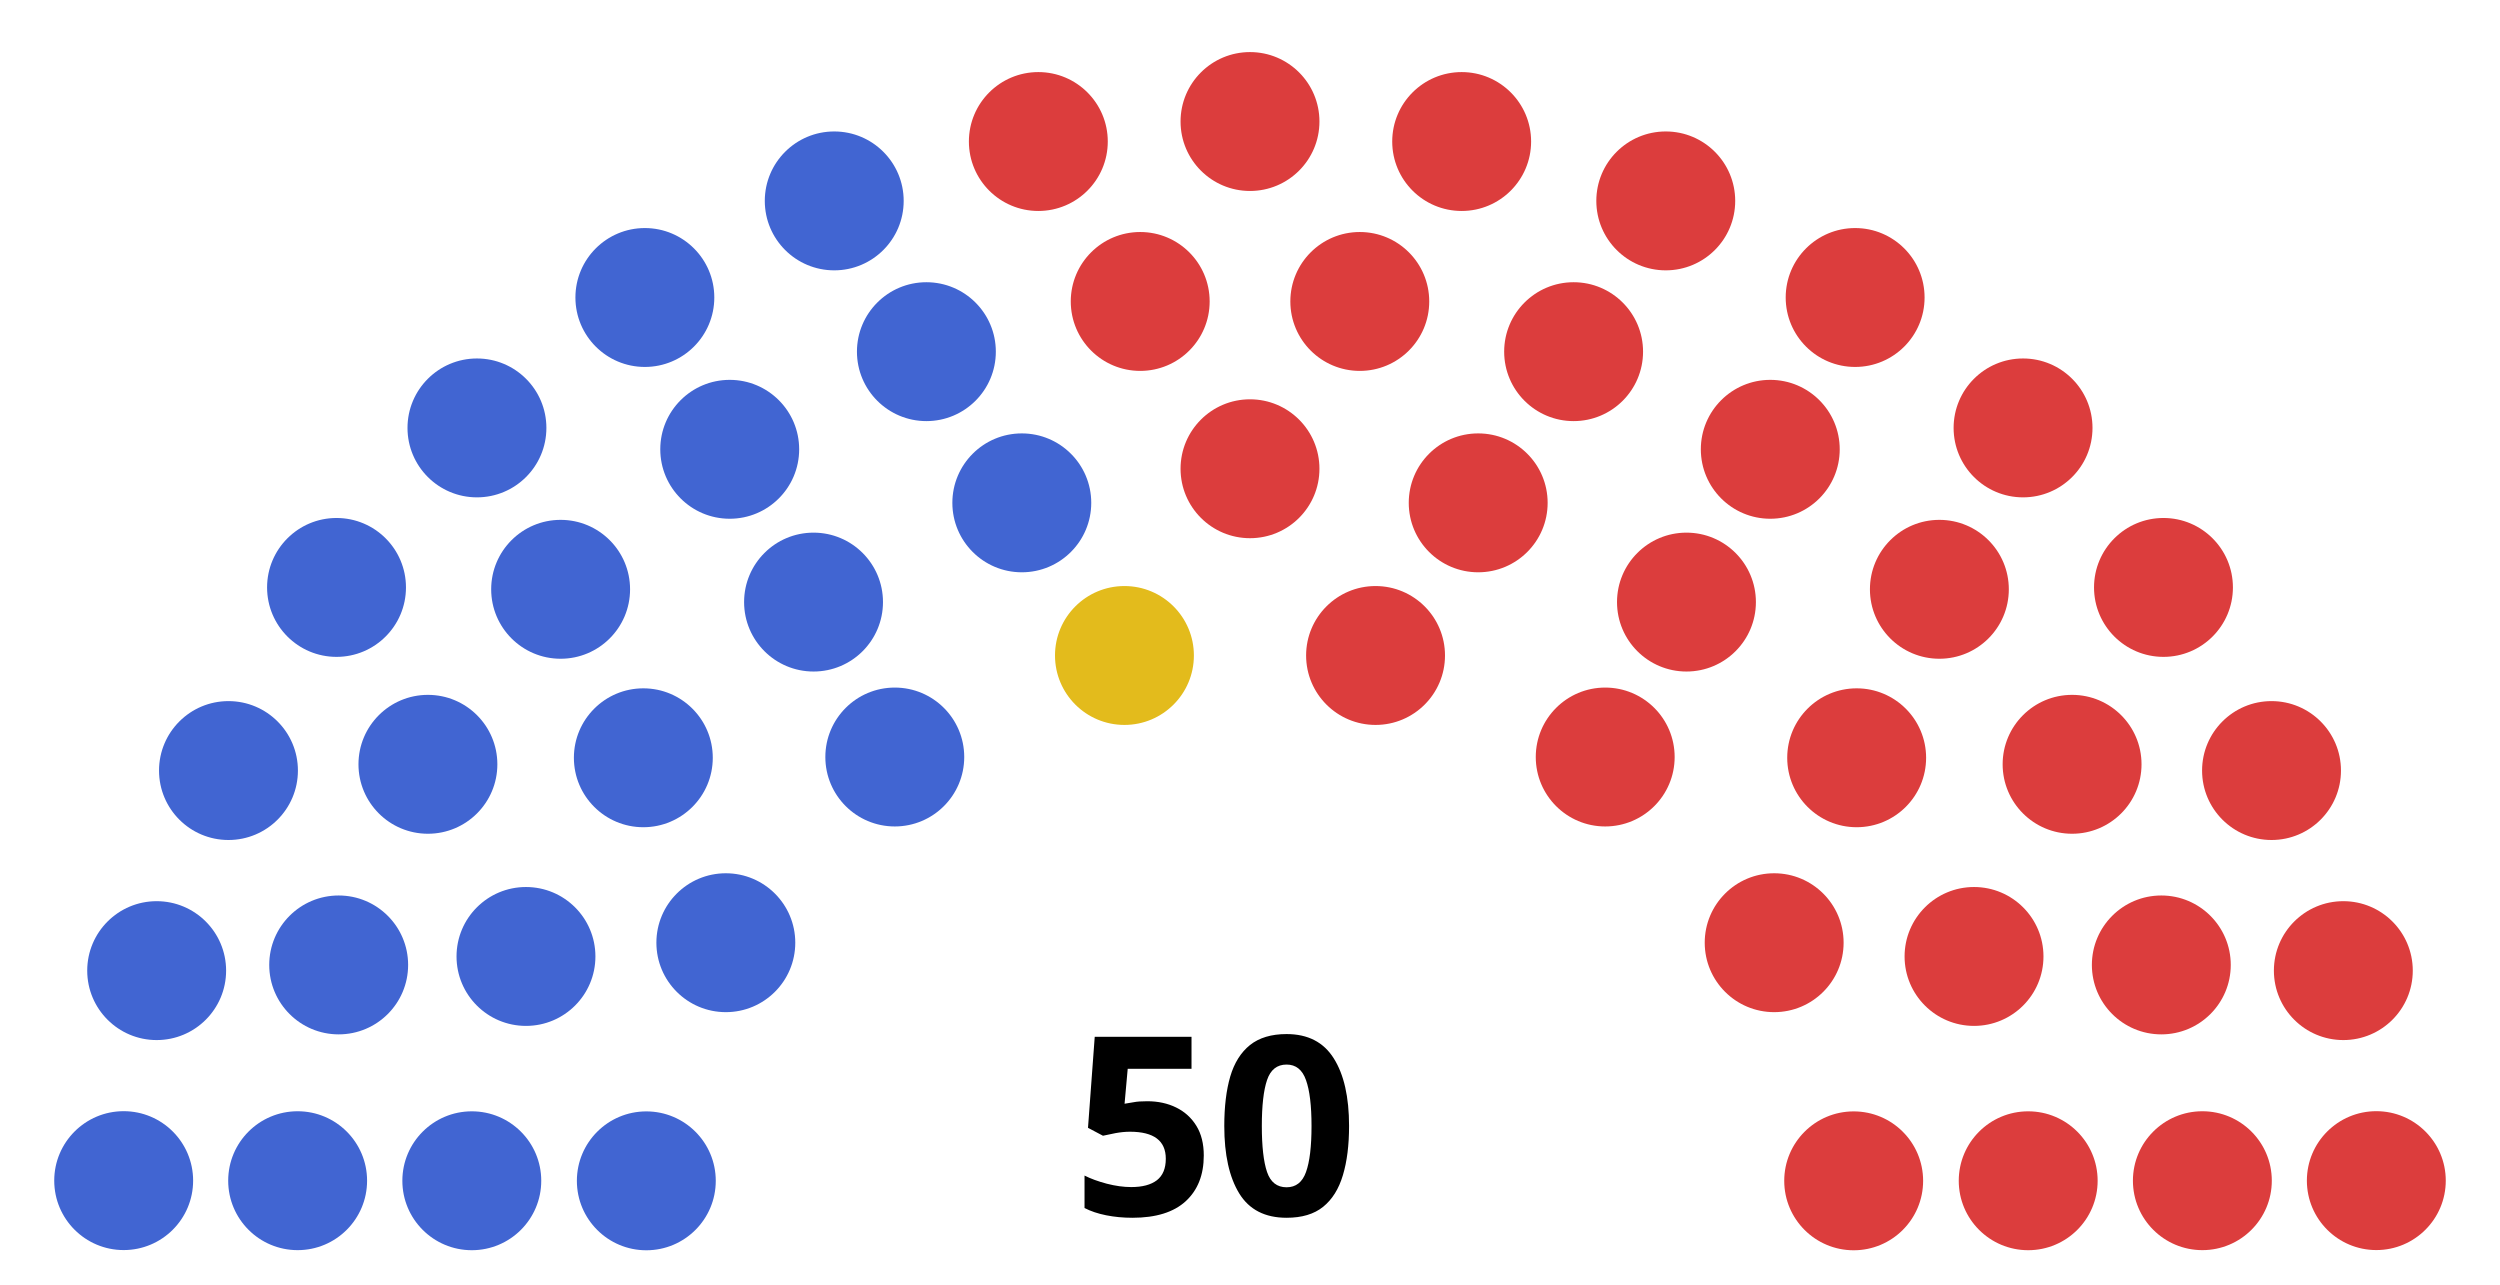
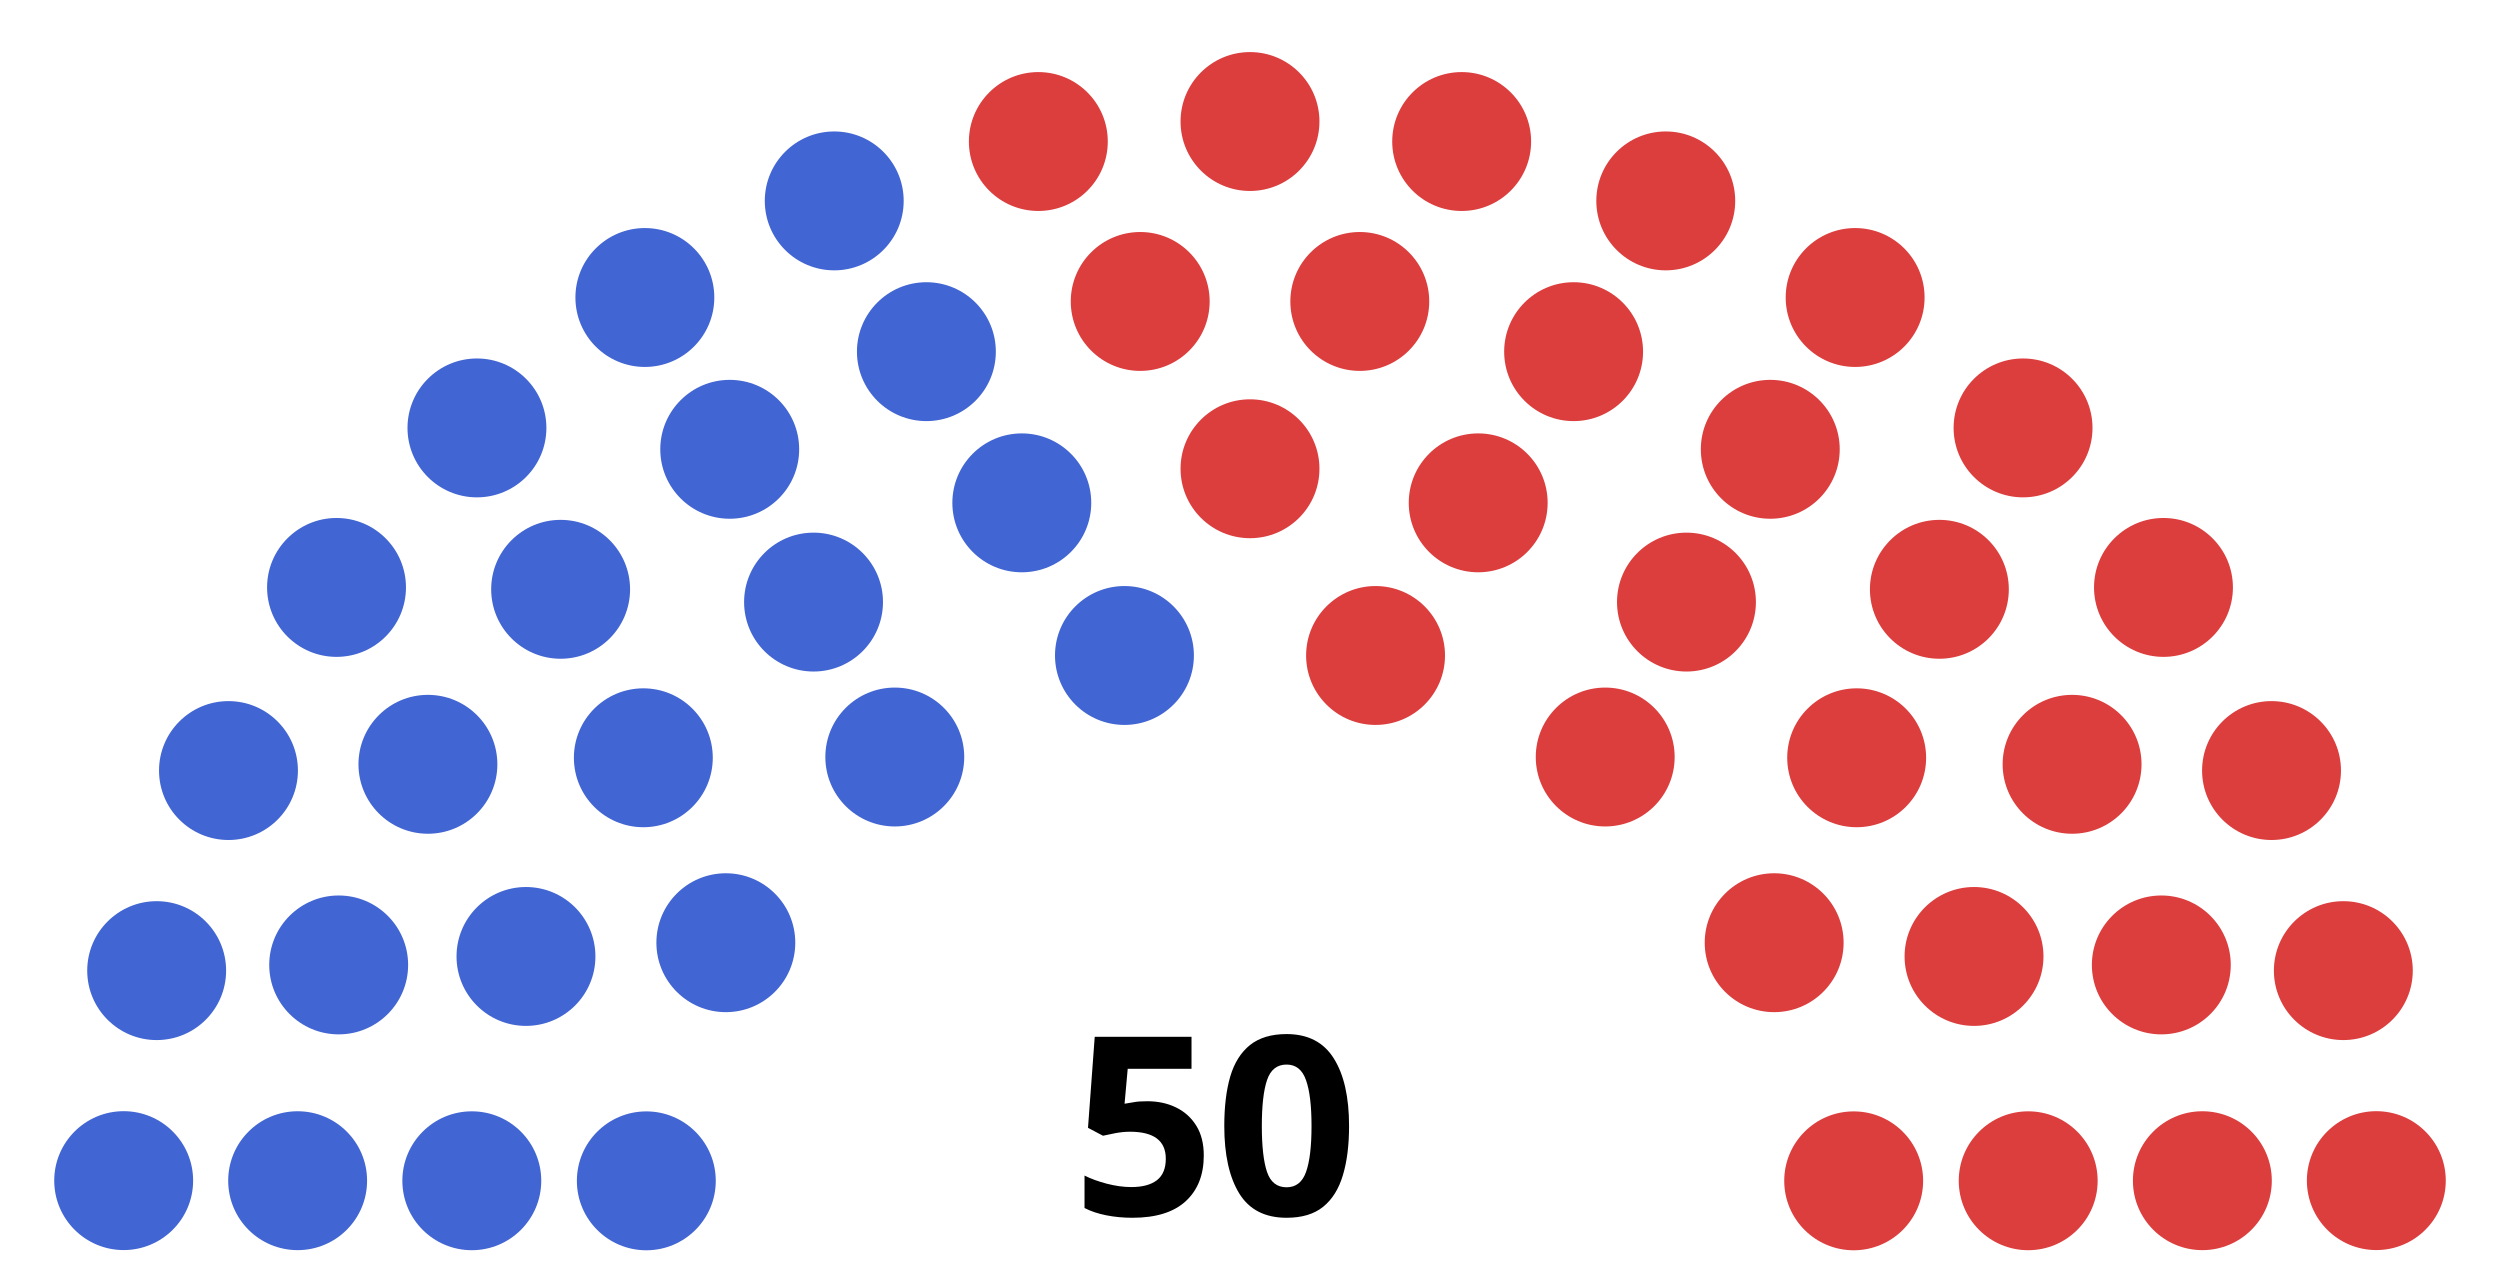
<svg xmlns="http://www.w3.org/2000/svg" version="1.1" width="360" height="185">
  <g>
    <text x="175" y="175" style="font-size:36px;font-weight:bold;text-align:center;text-anchor:middle;font-family:sans-serif">
            50
        </text>
    <g style="fill:#4165d2; stroke-width:0.00; stroke:#000000" id="0_Democrat">
      <circle cx="17.81" cy="170.01" r="10.00" />
      <circle cx="42.86" cy="170.02" r="10.00" />
      <circle cx="67.94" cy="170.03" r="10.00" />
      <circle cx="93.07" cy="170.04" r="10.00" />
      <circle cx="22.56" cy="139.77" r="10.00" />
      <circle cx="48.77" cy="138.95" r="10.00" />
      <circle cx="75.74" cy="137.73" r="10.00" />
      <circle cx="32.90" cy="110.96" r="10.00" />
      <circle cx="104.52" cy="135.75" r="10.00" />
      <circle cx="61.62" cy="110.06" r="10.00" />
      <circle cx="48.46" cy="84.59" r="10.00" />
      <circle cx="92.64" cy="109.12" r="10.00" />
      <circle cx="80.73" cy="84.86" r="10.00" />
      <circle cx="68.68" cy="61.62" r="10.00" />
      <circle cx="128.85" cy="109.01" r="10.00" />
      <circle cx="117.15" cy="86.70" r="10.00" />
      <circle cx="105.08" cy="64.70" r="10.00" />
      <circle cx="92.86" cy="42.84" r="10.00" />
      <circle cx="120.13" cy="28.93" r="10.00" />
      <circle cx="133.40" cy="50.64" r="10.00" />
      <circle cx="147.14" cy="72.41" r="10.00" />
-     </g>
-     <g style="fill:#e3bb1c; stroke-width:0.00; stroke:#000000" id="1_Other">
      <circle cx="161.92" cy="94.39" r="10.00" />
    </g>
+     <g style="fill:#e3bb1c; stroke-width:0.00; stroke:#000000" id="1_Other"> 
+             </g>
    <g style="fill:#808080; stroke-width:0.00; stroke:#000000" id="2_Vacant"> 
            </g>
    <g style="fill:#dc3d3d; stroke-width:0.00; stroke:#000000" id="3_Republican">
      <circle cx="149.52" cy="20.38" r="10.00" />
      <circle cx="164.19" cy="43.41" r="10.00" />
      <circle cx="180.00" cy="17.50" r="10.00" />
      <circle cx="180.00" cy="67.50" r="10.00" />
      <circle cx="195.81" cy="43.41" r="10.00" />
      <circle cx="210.48" cy="20.38" r="10.00" />
      <circle cx="198.08" cy="94.39" r="10.00" />
      <circle cx="212.86" cy="72.41" r="10.00" />
      <circle cx="226.60" cy="50.64" r="10.00" />
      <circle cx="239.87" cy="28.93" r="10.00" />
      <circle cx="267.14" cy="42.84" r="10.00" />
      <circle cx="254.92" cy="64.70" r="10.00" />
      <circle cx="242.85" cy="86.70" r="10.00" />
      <circle cx="231.15" cy="109.01" r="10.00" />
      <circle cx="291.32" cy="61.62" r="10.00" />
      <circle cx="279.27" cy="84.86" r="10.00" />
      <circle cx="267.36" cy="109.12" r="10.00" />
      <circle cx="311.54" cy="84.59" r="10.00" />
      <circle cx="298.38" cy="110.06" r="10.00" />
      <circle cx="255.48" cy="135.75" r="10.00" />
      <circle cx="327.10" cy="110.96" r="10.00" />
      <circle cx="284.26" cy="137.73" r="10.00" />
      <circle cx="311.23" cy="138.95" r="10.00" />
      <circle cx="337.44" cy="139.77" r="10.00" />
      <circle cx="266.93" cy="170.04" r="10.00" />
      <circle cx="292.06" cy="170.03" r="10.00" />
      <circle cx="317.14" cy="170.02" r="10.00" />
      <circle cx="342.19" cy="170.01" r="10.00" />
    </g>
  </g>
</svg>
